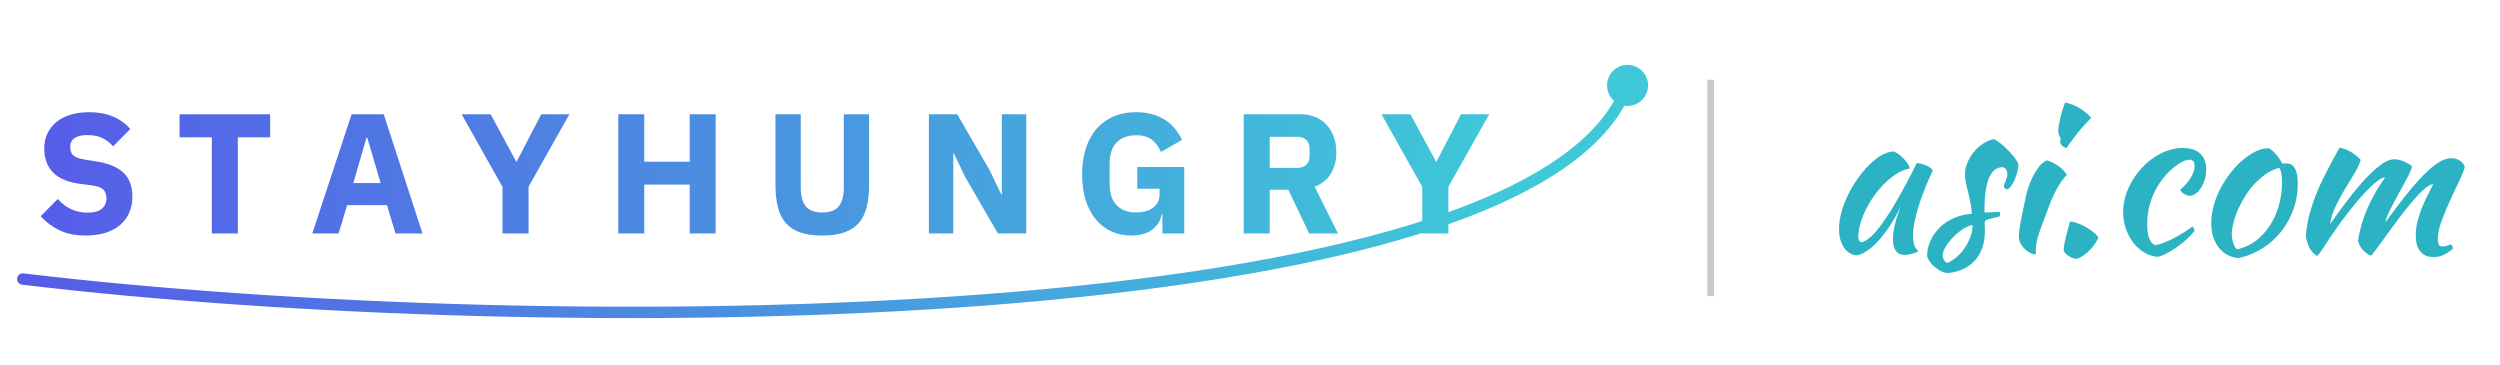
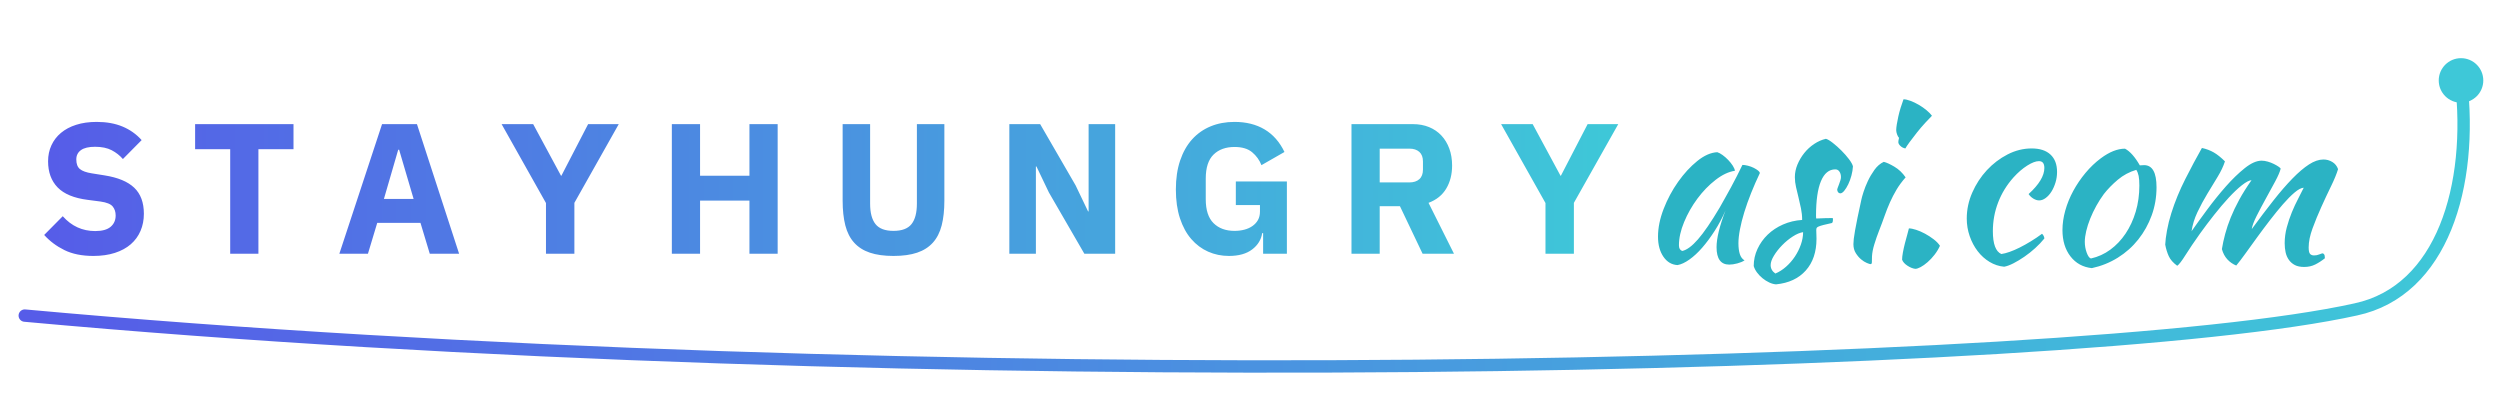
- <svg xmlns="http://www.w3.org/2000/svg" viewBox="0 0 439 64" width="439" height="64" role="img" aria-label="stayhungryasi.com">
+ <svg xmlns="http://www.w3.org/2000/svg" viewBox="0 0 404 66" width="404" height="66" role="img" aria-label="stayhungryasi.com">
  <defs>
    <linearGradient id="shg" x1="6" x2="261.78" y1="0" y2="0" gradientUnits="userSpaceOnUse">
      <stop offset="0" style="stop-color:#565CE8" />
      <stop offset="1" style="stop-color:#3EC8D8" />
    </linearGradient>
+     <linearGradient id="sho" x1="6" x2="397.7" y1="0" y2="0" gradientUnits="userSpaceOnUse">
+       <stop offset="0" style="stop-color:#565CE8" />
+       <stop offset="1" style="stop-color:#3EC8D8" />
+     </linearGradient>
  </defs>
  <path d="M15.09 41.36Q12.33 41.36 10.41 40.415Q8.49 39.47 7.14 37.97L10.14 34.94Q12.27 37.34 15.39 37.34Q17.07 37.34 17.88 36.65Q18.69 35.96 18.69 34.82Q18.69 33.95 18.21 33.365Q17.73 32.78 16.26 32.57L14.19 32.3Q10.86 31.88 9.315 30.29Q7.77 28.7 7.77 26.06Q7.77 24.65 8.31 23.48Q8.85 22.31 9.855 21.47Q10.86 20.63 12.315 20.165Q13.77 19.7 15.63 19.7Q18.0 19.7 19.8 20.45Q21.6 21.2 22.89 22.64L19.86 25.7Q19.11 24.83 18.045 24.275Q16.98 23.72 15.36 23.72Q13.83 23.72 13.08 24.26Q12.33 24.8 12.33 25.76Q12.33 26.84 12.915 27.32Q13.5 27.8 14.82 28.01L16.89 28.34Q20.13 28.85 21.69 30.335Q23.25 31.82 23.25 34.55Q23.25 36.05 22.71 37.31Q22.17 38.57 21.135 39.47Q20.1 40.37 18.57 40.865Q17.04 41.36 15.09 41.36ZM41.76 24.11V41.0H37.2V24.11H31.53V20.06H47.43V24.11ZM69.45 41.0 67.95 36.02H60.96L59.46 41.0H54.84L61.74 20.06H67.38L74.19 41.0ZM64.5 24.2H64.35L62.04 32.15H66.84ZM88.23 41.0V32.81L81.06 20.06H86.16L90.66 28.4H90.72L95.04 20.06H99.99L92.82 32.78V41.0ZM121.11 32.42H113.13V41.0H108.57V20.06H113.13V28.4H121.11V20.06H125.67V41.0H121.11ZM140.61 20.06V32.9Q140.61 35.12 141.48 36.215Q142.35 37.31 144.39 37.31Q146.43 37.31 147.3 36.215Q148.17 35.12 148.17 32.9V20.06H152.61V32.42Q152.61 34.73 152.175 36.425Q151.74 38.12 150.75 39.215Q149.76 40.31 148.2 40.835Q146.64 41.36 144.39 41.36Q142.14 41.36 140.58 40.835Q139.02 40.31 138.03 39.215Q137.04 38.12 136.605 36.425Q136.17 34.73 136.17 32.42V20.06ZM169.5 31.1 167.49 26.9H167.4V41.0H163.11V20.06H168.09L173.82 29.96L175.83 34.16H175.92V20.06H180.21V41.0H175.23ZM204.12 37.67H203.97Q203.73 39.26 202.35 40.31Q200.97 41.36 198.6 41.36Q196.8 41.36 195.24 40.67Q193.68 39.98 192.51 38.63Q191.34 37.28 190.68 35.27Q190.02 33.26 190.02 30.62Q190.02 27.98 190.71 25.94Q191.4 23.9 192.645 22.52Q193.89 21.14 195.63 20.42Q197.37 19.7 199.5 19.7Q202.32 19.7 204.36 20.915Q206.4 22.13 207.57 24.56L203.85 26.69Q203.37 25.46 202.35 24.605Q201.33 23.75 199.5 23.75Q197.37 23.75 196.11 24.98Q194.85 26.21 194.85 28.85V32.21Q194.85 34.82 196.11 36.065Q197.37 37.31 199.5 37.31Q200.34 37.31 201.09 37.115Q201.84 36.92 202.41 36.515Q202.98 36.11 203.295 35.54Q203.61 34.97 203.61 34.19V33.14H199.71V29.33H207.96V41.0H204.12ZM222.96 41.0H218.4V20.06H228.33Q229.77 20.06 230.94 20.54Q232.11 21.02 232.935 21.905Q233.76 22.79 234.21 24.02Q234.66 25.25 234.66 26.75Q234.66 28.88 233.715 30.47Q232.77 32.06 230.85 32.78L234.96 41.0H229.89L226.23 33.32H222.96ZM227.76 29.48Q228.78 29.48 229.365 28.955Q229.95 28.43 229.95 27.41V26.09Q229.95 25.07 229.365 24.545Q228.78 24.02 227.76 24.02H222.96V29.48ZM249.75 41.0V32.81L242.58 20.06H247.68L252.18 28.4H252.24L256.56 20.06H261.51L254.34 32.78V41.0Z" fill="url(#shg)" />
-   <path d="M4 49 C 96 60, 269.78 59, 285.78 15" fill="none" stroke="url(#shg)" stroke-width="2" stroke-linecap="round" />
-   <circle cx="285.8" cy="15" r="3.6" style="fill:#3EC8D8" />
-   <rect x="299.8" y="14" width="1.2" height="38" style="fill:rgba(10,11,15,.22)" />
-   <path d="M336.576 28.648Q336.956 28.648 337.469 28.781Q337.982 28.914 338.4 29.123Q338.818 29.332 339.103 29.56Q339.388 29.788 339.388 29.978Q338.628 31.574 337.982 33.189Q337.336 34.804 336.88 36.286Q336.424 37.768 336.177 39.06Q335.93 40.352 335.93 41.302Q335.93 42.366 336.158 43.069Q336.386 43.772 336.918 44.076Q336.462 44.38 335.74 44.57Q335.018 44.76 334.448 44.76Q332.396 44.76 332.396 41.948Q332.396 39.782 333.84 36.02Q333.08 37.768 332.092 39.307Q331.104 40.846 330.078 42.024Q329.052 43.202 328.007 43.943Q326.962 44.684 326.088 44.836Q324.682 44.76 323.808 43.487Q322.934 42.214 322.934 40.238Q322.934 38.11 323.846 35.754Q324.758 33.398 326.183 31.384Q327.608 29.37 329.28 28.021Q330.952 26.672 332.51 26.596Q332.89 26.71 333.365 27.052Q333.84 27.394 334.277 27.85Q334.714 28.306 335.018 28.781Q335.322 29.256 335.36 29.598Q333.84 29.826 332.225 31.08Q330.61 32.334 329.299 34.101Q327.988 35.868 327.152 37.882Q326.316 39.896 326.316 41.644Q326.316 42.366 326.848 42.556Q327.95 42.328 329.394 40.675Q330.838 39.022 332.89 35.564Q333.27 34.88 333.745 34.044Q334.22 33.208 334.714 32.296Q335.208 31.384 335.683 30.453Q336.158 29.522 336.576 28.648ZM354.436 28.876Q354.398 29.598 354.189 30.377Q353.98 31.156 353.676 31.783Q353.372 32.41 353.03 32.828Q352.688 33.246 352.384 33.246Q351.966 33.208 351.89 32.676Q351.89 32.562 351.985 32.315Q352.08 32.068 352.194 31.764Q352.308 31.46 352.403 31.156Q352.498 30.852 352.498 30.624Q352.498 30.092 352.251 29.731Q352.004 29.37 351.586 29.37Q350.066 29.37 349.268 31.27Q348.47 33.17 348.47 36.856Q348.47 37.236 348.508 37.312Q349.306 37.274 349.933 37.255Q350.56 37.236 351.168 37.236Q351.206 37.312 351.206 37.54Q351.206 37.882 351.054 38.034Q350.18 38.224 349.667 38.357Q349.154 38.49 348.888 38.604Q348.622 38.718 348.565 38.851Q348.508 38.984 348.508 39.212Q348.508 39.516 348.527 39.82Q348.546 40.124 348.546 40.58Q348.546 43.772 346.817 45.71Q345.088 47.648 342.01 47.952Q341.478 47.914 340.908 47.648Q340.338 47.382 339.825 46.964Q339.312 46.546 338.932 46.033Q338.552 45.52 338.4 44.988Q338.4 43.544 339.008 42.233Q339.616 40.922 340.661 39.915Q341.706 38.908 343.131 38.281Q344.556 37.654 346.228 37.54Q346.228 36.59 346.038 35.678Q345.848 34.766 345.639 33.911Q345.43 33.056 345.24 32.239Q345.05 31.422 345.05 30.624Q345.05 29.598 345.468 28.591Q345.886 27.584 346.57 26.729Q347.254 25.874 348.166 25.266Q349.078 24.658 350.066 24.43Q350.484 24.544 351.187 25.095Q351.89 25.646 352.574 26.33Q353.258 27.014 353.79 27.717Q354.322 28.42 354.436 28.876ZM341.896 46.204Q342.808 45.824 343.625 45.102Q344.442 44.38 345.05 43.468Q345.658 42.556 346.019 41.53Q346.38 40.504 346.38 39.516Q345.62 39.63 344.708 40.219Q343.796 40.808 342.998 41.625Q342.2 42.442 341.668 43.316Q341.136 44.19 341.136 44.836Q341.136 45.672 341.896 46.204ZM354.512 41.454Q354.512 41.112 354.569 40.599Q354.626 40.086 354.778 39.231Q354.93 38.376 355.177 37.16Q355.424 35.944 355.804 34.234Q355.88 33.854 356.146 33.018Q356.412 32.182 356.849 31.251Q357.286 30.32 357.913 29.446Q358.54 28.572 359.414 28.154Q360.06 28.306 361.124 28.933Q362.188 29.56 362.948 30.662Q362.074 31.65 361.485 32.638Q360.896 33.626 360.421 34.69Q359.946 35.754 359.547 36.894Q359.148 38.034 358.654 39.288Q358.236 40.352 357.894 41.473Q357.552 42.594 357.514 43.43Q357.514 44.114 357.495 44.399Q357.476 44.684 357.286 44.684Q357.134 44.684 356.678 44.494Q356.222 44.304 355.747 43.905Q355.272 43.506 354.892 42.898Q354.512 42.29 354.512 41.454ZM361.77 24.962Q361.77 24.734 361.884 24.278Q361.694 24.088 361.561 23.708Q361.428 23.328 361.428 23.024Q361.428 22.682 361.523 22.093Q361.618 21.504 361.77 20.82Q361.922 20.136 362.15 19.395Q362.378 18.654 362.606 18.046Q363.062 18.046 363.727 18.293Q364.392 18.54 365.076 18.939Q365.76 19.338 366.33 19.813Q366.9 20.288 367.204 20.706Q366.786 21.124 366.102 21.865Q365.418 22.606 364.772 23.423Q364.126 24.24 363.594 24.962Q363.062 25.684 362.91 25.988Q362.454 25.912 362.112 25.589Q361.77 25.266 361.77 24.962ZM364.506 45.444Q363.898 45.368 363.233 44.931Q362.568 44.494 362.378 43.962Q362.378 43.506 362.511 42.784Q362.644 42.062 362.834 41.321Q363.024 40.58 363.214 39.915Q363.404 39.25 363.48 38.908Q363.936 38.908 364.639 39.136Q365.342 39.364 366.083 39.763Q366.824 40.162 367.489 40.675Q368.154 41.188 368.496 41.72Q368.154 42.48 367.622 43.164Q367.09 43.848 366.501 44.361Q365.912 44.874 365.38 45.159Q364.848 45.444 364.506 45.444ZM372.828 37.312Q372.828 35.146 373.721 33.113Q374.614 31.08 376.077 29.503Q377.54 27.926 379.421 26.957Q381.302 25.988 383.316 25.988Q385.292 25.988 386.356 26.976Q387.42 27.964 387.42 29.788Q387.42 30.662 387.173 31.479Q386.926 32.296 386.527 32.942Q386.128 33.588 385.596 33.987Q385.064 34.386 384.532 34.386Q384.076 34.386 383.601 34.101Q383.126 33.816 382.822 33.36Q385.368 31.042 385.368 29.142Q385.368 28.04 384.494 28.04Q383.734 28.04 382.594 28.762Q381.454 29.484 380.39 30.662Q378.756 32.486 377.901 34.709Q377.046 36.932 377.046 39.364Q377.046 42.442 378.414 43.05Q378.984 42.974 379.744 42.708Q380.504 42.442 381.378 42.005Q382.252 41.568 383.183 40.998Q384.114 40.428 384.988 39.782Q385.14 39.896 385.254 40.124Q385.368 40.352 385.368 40.542Q384.722 41.34 383.886 42.1Q383.05 42.86 382.138 43.487Q381.226 44.114 380.371 44.551Q379.516 44.988 378.87 45.102Q377.616 44.988 376.514 44.323Q375.412 43.658 374.595 42.594Q373.778 41.53 373.303 40.162Q372.828 38.794 372.828 37.312ZM393.044 45.33Q390.878 45.102 389.586 43.43Q388.294 41.758 388.294 39.174Q388.294 37.654 388.75 36.02Q389.206 34.386 390.042 32.847Q390.878 31.308 392.018 29.94Q393.158 28.572 394.488 27.584Q396.578 26.026 398.402 26.026Q399.618 26.672 400.796 28.724Q400.986 28.724 401.138 28.705Q401.29 28.686 401.48 28.686Q403.494 28.686 403.494 32.258Q403.494 34.652 402.715 36.799Q401.936 38.946 400.549 40.694Q399.162 42.442 397.243 43.639Q395.324 44.836 393.044 45.33ZM394.982 33.36Q394.336 34.234 393.766 35.26Q393.196 36.286 392.778 37.331Q392.36 38.376 392.132 39.345Q391.904 40.314 391.904 41.074Q391.904 41.986 392.208 42.822Q392.512 43.658 392.892 43.772Q394.602 43.392 396.027 42.347Q397.452 41.302 398.497 39.744Q399.542 38.186 400.131 36.21Q400.72 34.234 400.72 31.992Q400.72 31.004 400.606 30.434Q400.492 29.864 400.226 29.446Q398.554 29.94 397.243 31.042Q395.932 32.144 394.982 33.36ZM427.282 32.334Q426.674 32.372 425.8 33.113Q424.926 33.854 423.919 35.013Q422.912 36.172 421.829 37.578Q420.746 38.984 419.739 40.371Q418.732 41.758 417.858 42.974Q416.984 44.19 416.376 44.912Q415.54 44.57 414.932 43.905Q414.324 43.24 414.058 42.252Q414.248 41.074 414.59 39.801Q414.932 38.528 415.483 37.16Q416.034 35.792 416.851 34.291Q417.668 32.79 418.846 31.118Q418.276 31.156 417.288 31.935Q416.3 32.714 415.16 33.949Q414.02 35.184 412.804 36.723Q411.588 38.262 410.524 39.744Q409.118 41.72 408.187 43.202Q407.256 44.684 406.838 44.95Q405.85 44.228 405.47 43.392Q405.09 42.556 404.9 41.53Q404.938 40.618 405.185 39.25Q405.432 37.882 405.888 36.438Q406.762 33.664 408.149 30.928Q409.536 28.192 410.828 25.912Q411.892 26.14 412.747 26.634Q413.602 27.128 414.552 28.078Q414.172 29.256 413.374 30.567Q412.576 31.878 411.702 33.322Q410.828 34.766 410.106 36.286Q409.384 37.806 409.156 39.364Q410.22 37.844 411.683 35.868Q413.146 33.892 414.685 32.144Q416.224 30.396 417.744 29.18Q419.264 27.964 420.48 27.964Q420.936 27.964 421.468 28.116Q422.0 28.268 422.456 28.496Q422.912 28.724 423.216 28.933Q423.52 29.142 423.558 29.256Q423.368 30.016 422.665 31.327Q421.962 32.638 421.164 34.082Q420.366 35.526 419.682 36.875Q418.998 38.224 418.884 39.022Q420.746 36.476 422.38 34.405Q424.014 32.334 425.458 30.852Q426.902 29.37 428.137 28.572Q429.372 27.774 430.474 27.774Q431.234 27.774 431.899 28.173Q432.564 28.572 432.83 29.332Q432.488 30.472 431.709 32.068Q430.93 33.664 430.132 35.431Q429.334 37.198 428.707 38.908Q428.08 40.618 428.08 41.986Q428.08 42.784 428.308 43.031Q428.536 43.278 428.954 43.278Q429.41 43.278 429.809 43.107Q430.208 42.936 430.398 42.936Q430.626 43.088 430.664 43.316Q430.702 43.544 430.702 43.734Q429.942 44.342 429.144 44.741Q428.346 45.14 427.358 45.14Q426.446 45.14 425.857 44.836Q425.268 44.532 424.888 44.0Q424.508 43.468 424.356 42.784Q424.204 42.1 424.204 41.302Q424.204 40.01 424.546 38.737Q424.888 37.464 425.363 36.305Q425.838 35.146 426.37 34.139Q426.902 33.132 427.282 32.334Z" style="fill:#2BB3C4" />
+   <path d="M281.576 26.648Q281.956 26.648 282.469 26.781Q282.982 26.914 283.4 27.123Q283.818 27.332 284.103 27.56Q284.388 27.788 284.388 27.978Q283.628 29.574 282.982 31.189Q282.336 32.804 281.88 34.286Q281.424 35.768 281.177 37.06Q280.93 38.352 280.93 39.302Q280.93 40.366 281.158 41.069Q281.386 41.772 281.918 42.076Q281.462 42.38 280.74 42.57Q280.018 42.76 279.448 42.76Q277.396 42.76 277.396 39.948Q277.396 37.782 278.84 34.02Q278.08 35.768 277.092 37.307Q276.104 38.846 275.078 40.024Q274.052 41.202 273.007 41.943Q271.962 42.684 271.088 42.836Q269.682 42.76 268.808 41.487Q267.934 40.214 267.934 38.238Q267.934 36.11 268.846 33.754Q269.758 31.398 271.183 29.384Q272.608 27.37 274.28 26.021Q275.952 24.672 277.51 24.596Q277.89 24.71 278.365 25.052Q278.84 25.394 279.277 25.85Q279.714 26.306 280.018 26.781Q280.322 27.256 280.36 27.598Q278.84 27.826 277.225 29.08Q275.61 30.334 274.299 32.101Q272.988 33.868 272.152 35.882Q271.316 37.896 271.316 39.644Q271.316 40.366 271.848 40.556Q272.95 40.328 274.394 38.675Q275.838 37.022 277.89 33.564Q278.27 32.88 278.745 32.044Q279.22 31.208 279.714 30.296Q280.208 29.384 280.683 28.453Q281.158 27.522 281.576 26.648ZM299.436 26.876Q299.398 27.598 299.189 28.377Q298.98 29.156 298.676 29.783Q298.372 30.41 298.03 30.828Q297.688 31.246 297.384 31.246Q296.966 31.208 296.89 30.676Q296.89 30.562 296.985 30.315Q297.08 30.068 297.194 29.764Q297.308 29.46 297.403 29.156Q297.498 28.852 297.498 28.624Q297.498 28.092 297.251 27.731Q297.004 27.37 296.586 27.37Q295.066 27.37 294.268 29.27Q293.47 31.17 293.47 34.856Q293.47 35.236 293.508 35.312Q294.306 35.274 294.933 35.255Q295.56 35.236 296.168 35.236Q296.206 35.312 296.206 35.54Q296.206 35.882 296.054 36.034Q295.18 36.224 294.667 36.357Q294.154 36.49 293.888 36.604Q293.622 36.718 293.565 36.851Q293.508 36.984 293.508 37.212Q293.508 37.516 293.527 37.82Q293.546 38.124 293.546 38.58Q293.546 41.772 291.817 43.71Q290.088 45.648 287.01 45.952Q286.478 45.914 285.908 45.648Q285.338 45.382 284.825 44.964Q284.312 44.546 283.932 44.033Q283.552 43.52 283.4 42.988Q283.4 41.544 284.008 40.233Q284.616 38.922 285.661 37.915Q286.706 36.908 288.131 36.281Q289.556 35.654 291.228 35.54Q291.228 34.59 291.038 33.678Q290.848 32.766 290.639 31.911Q290.43 31.056 290.24 30.239Q290.05 29.422 290.05 28.624Q290.05 27.598 290.468 26.591Q290.886 25.584 291.57 24.729Q292.254 23.874 293.166 23.266Q294.078 22.658 295.066 22.43Q295.484 22.544 296.187 23.095Q296.89 23.646 297.574 24.33Q298.258 25.014 298.79 25.717Q299.322 26.42 299.436 26.876ZM286.896 44.204Q287.808 43.824 288.625 43.102Q289.442 42.38 290.05 41.468Q290.658 40.556 291.019 39.53Q291.38 38.504 291.38 37.516Q290.62 37.63 289.708 38.219Q288.796 38.808 287.998 39.625Q287.2 40.442 286.668 41.316Q286.136 42.19 286.136 42.836Q286.136 43.672 286.896 44.204ZM299.512 39.454Q299.512 39.112 299.569 38.599Q299.626 38.086 299.778 37.231Q299.93 36.376 300.177 35.16Q300.424 33.944 300.804 32.234Q300.88 31.854 301.146 31.018Q301.412 30.182 301.849 29.251Q302.286 28.32 302.913 27.446Q303.54 26.572 304.414 26.154Q305.06 26.306 306.124 26.933Q307.188 27.56 307.948 28.662Q307.074 29.65 306.485 30.638Q305.896 31.626 305.421 32.69Q304.946 33.754 304.547 34.894Q304.148 36.034 303.654 37.288Q303.236 38.352 302.894 39.473Q302.552 40.594 302.514 41.43Q302.514 42.114 302.495 42.399Q302.476 42.684 302.286 42.684Q302.134 42.684 301.678 42.494Q301.222 42.304 300.747 41.905Q300.272 41.506 299.892 40.898Q299.512 40.29 299.512 39.454ZM306.77 22.962Q306.77 22.734 306.884 22.278Q306.694 22.088 306.561 21.708Q306.428 21.328 306.428 21.024Q306.428 20.682 306.523 20.093Q306.618 19.504 306.77 18.82Q306.922 18.136 307.15 17.395Q307.378 16.654 307.606 16.046Q308.062 16.046 308.727 16.293Q309.392 16.54 310.076 16.939Q310.76 17.338 311.33 17.813Q311.9 18.288 312.204 18.706Q311.786 19.124 311.102 19.865Q310.418 20.606 309.772 21.423Q309.126 22.24 308.594 22.962Q308.062 23.684 307.91 23.988Q307.454 23.912 307.112 23.589Q306.77 23.266 306.77 22.962ZM309.506 43.444Q308.898 43.368 308.233 42.931Q307.568 42.494 307.378 41.962Q307.378 41.506 307.511 40.784Q307.644 40.062 307.834 39.321Q308.024 38.58 308.214 37.915Q308.404 37.25 308.48 36.908Q308.936 36.908 309.639 37.136Q310.342 37.364 311.083 37.763Q311.824 38.162 312.489 38.675Q313.154 39.188 313.496 39.72Q313.154 40.48 312.622 41.164Q312.09 41.848 311.501 42.361Q310.912 42.874 310.38 43.159Q309.848 43.444 309.506 43.444ZM317.828 35.312Q317.828 33.146 318.721 31.113Q319.614 29.08 321.077 27.503Q322.54 25.926 324.421 24.957Q326.302 23.988 328.316 23.988Q330.292 23.988 331.356 24.976Q332.42 25.964 332.42 27.788Q332.42 28.662 332.173 29.479Q331.926 30.296 331.527 30.942Q331.128 31.588 330.596 31.987Q330.064 32.386 329.532 32.386Q329.076 32.386 328.601 32.101Q328.126 31.816 327.822 31.36Q330.368 29.042 330.368 27.142Q330.368 26.04 329.494 26.04Q328.734 26.04 327.594 26.762Q326.454 27.484 325.39 28.662Q323.756 30.486 322.901 32.709Q322.046 34.932 322.046 37.364Q322.046 40.442 323.414 41.05Q323.984 40.974 324.744 40.708Q325.504 40.442 326.378 40.005Q327.252 39.568 328.183 38.998Q329.114 38.428 329.988 37.782Q330.14 37.896 330.254 38.124Q330.368 38.352 330.368 38.542Q329.722 39.34 328.886 40.1Q328.05 40.86 327.138 41.487Q326.226 42.114 325.371 42.551Q324.516 42.988 323.87 43.102Q322.616 42.988 321.514 42.323Q320.412 41.658 319.595 40.594Q318.778 39.53 318.303 38.162Q317.828 36.794 317.828 35.312ZM338.044 43.33Q335.878 43.102 334.586 41.43Q333.294 39.758 333.294 37.174Q333.294 35.654 333.75 34.02Q334.206 32.386 335.042 30.847Q335.878 29.308 337.018 27.94Q338.158 26.572 339.488 25.584Q341.578 24.026 343.402 24.026Q344.618 24.672 345.796 26.724Q345.986 26.724 346.138 26.705Q346.29 26.686 346.48 26.686Q348.494 26.686 348.494 30.258Q348.494 32.652 347.715 34.799Q346.936 36.946 345.549 38.694Q344.162 40.442 342.243 41.639Q340.324 42.836 338.044 43.33ZM339.982 31.36Q339.336 32.234 338.766 33.26Q338.196 34.286 337.778 35.331Q337.36 36.376 337.132 37.345Q336.904 38.314 336.904 39.074Q336.904 39.986 337.208 40.822Q337.512 41.658 337.892 41.772Q339.602 41.392 341.027 40.347Q342.452 39.302 343.497 37.744Q344.542 36.186 345.131 34.21Q345.72 32.234 345.72 29.992Q345.72 29.004 345.606 28.434Q345.492 27.864 345.226 27.446Q343.554 27.94 342.243 29.042Q340.932 30.144 339.982 31.36ZM372.282 30.334Q371.674 30.372 370.8 31.113Q369.926 31.854 368.919 33.013Q367.912 34.172 366.829 35.578Q365.746 36.984 364.739 38.371Q363.732 39.758 362.858 40.974Q361.984 42.19 361.376 42.912Q360.54 42.57 359.932 41.905Q359.324 41.24 359.058 40.252Q359.248 39.074 359.59 37.801Q359.932 36.528 360.483 35.16Q361.034 33.792 361.851 32.291Q362.668 30.79 363.846 29.118Q363.276 29.156 362.288 29.935Q361.3 30.714 360.16 31.949Q359.02 33.184 357.804 34.723Q356.588 36.262 355.524 37.744Q354.118 39.72 353.187 41.202Q352.256 42.684 351.838 42.95Q350.85 42.228 350.47 41.392Q350.09 40.556 349.9 39.53Q349.938 38.618 350.185 37.25Q350.432 35.882 350.888 34.438Q351.762 31.664 353.149 28.928Q354.536 26.192 355.828 23.912Q356.892 24.14 357.747 24.634Q358.602 25.128 359.552 26.078Q359.172 27.256 358.374 28.567Q357.576 29.878 356.702 31.322Q355.828 32.766 355.106 34.286Q354.384 35.806 354.156 37.364Q355.22 35.844 356.683 33.868Q358.146 31.892 359.685 30.144Q361.224 28.396 362.744 27.18Q364.264 25.964 365.48 25.964Q365.936 25.964 366.468 26.116Q367.0 26.268 367.456 26.496Q367.912 26.724 368.216 26.933Q368.52 27.142 368.558 27.256Q368.368 28.016 367.665 29.327Q366.962 30.638 366.164 32.082Q365.366 33.526 364.682 34.875Q363.998 36.224 363.884 37.022Q365.746 34.476 367.38 32.405Q369.014 30.334 370.458 28.852Q371.902 27.37 373.137 26.572Q374.372 25.774 375.474 25.774Q376.234 25.774 376.899 26.173Q377.564 26.572 377.83 27.332Q377.488 28.472 376.709 30.068Q375.93 31.664 375.132 33.431Q374.334 35.198 373.707 36.908Q373.08 38.618 373.08 39.986Q373.08 40.784 373.308 41.031Q373.536 41.278 373.954 41.278Q374.41 41.278 374.809 41.107Q375.208 40.936 375.398 40.936Q375.626 41.088 375.664 41.316Q375.702 41.544 375.702 41.734Q374.942 42.342 374.144 42.741Q373.346 43.14 372.358 43.14Q371.446 43.14 370.857 42.836Q370.268 42.532 369.888 42.0Q369.508 41.468 369.356 40.784Q369.204 40.1 369.204 39.302Q369.204 38.01 369.546 36.737Q369.888 35.464 370.363 34.305Q370.838 33.146 371.37 32.139Q371.902 31.132 372.282 30.334Z" style="fill:#2BB3C4" />
+   <path d="M4 51 C 146 64, 335.7 60, 380.7 50 C 394.7 47, 399.7 30, 397.7 13" fill="none" stroke="url(#sho)" stroke-width="2" stroke-linecap="round" />
+   <circle cx="397.7" cy="13" r="3.6" style="fill:#3EC8D8" />
</svg>
